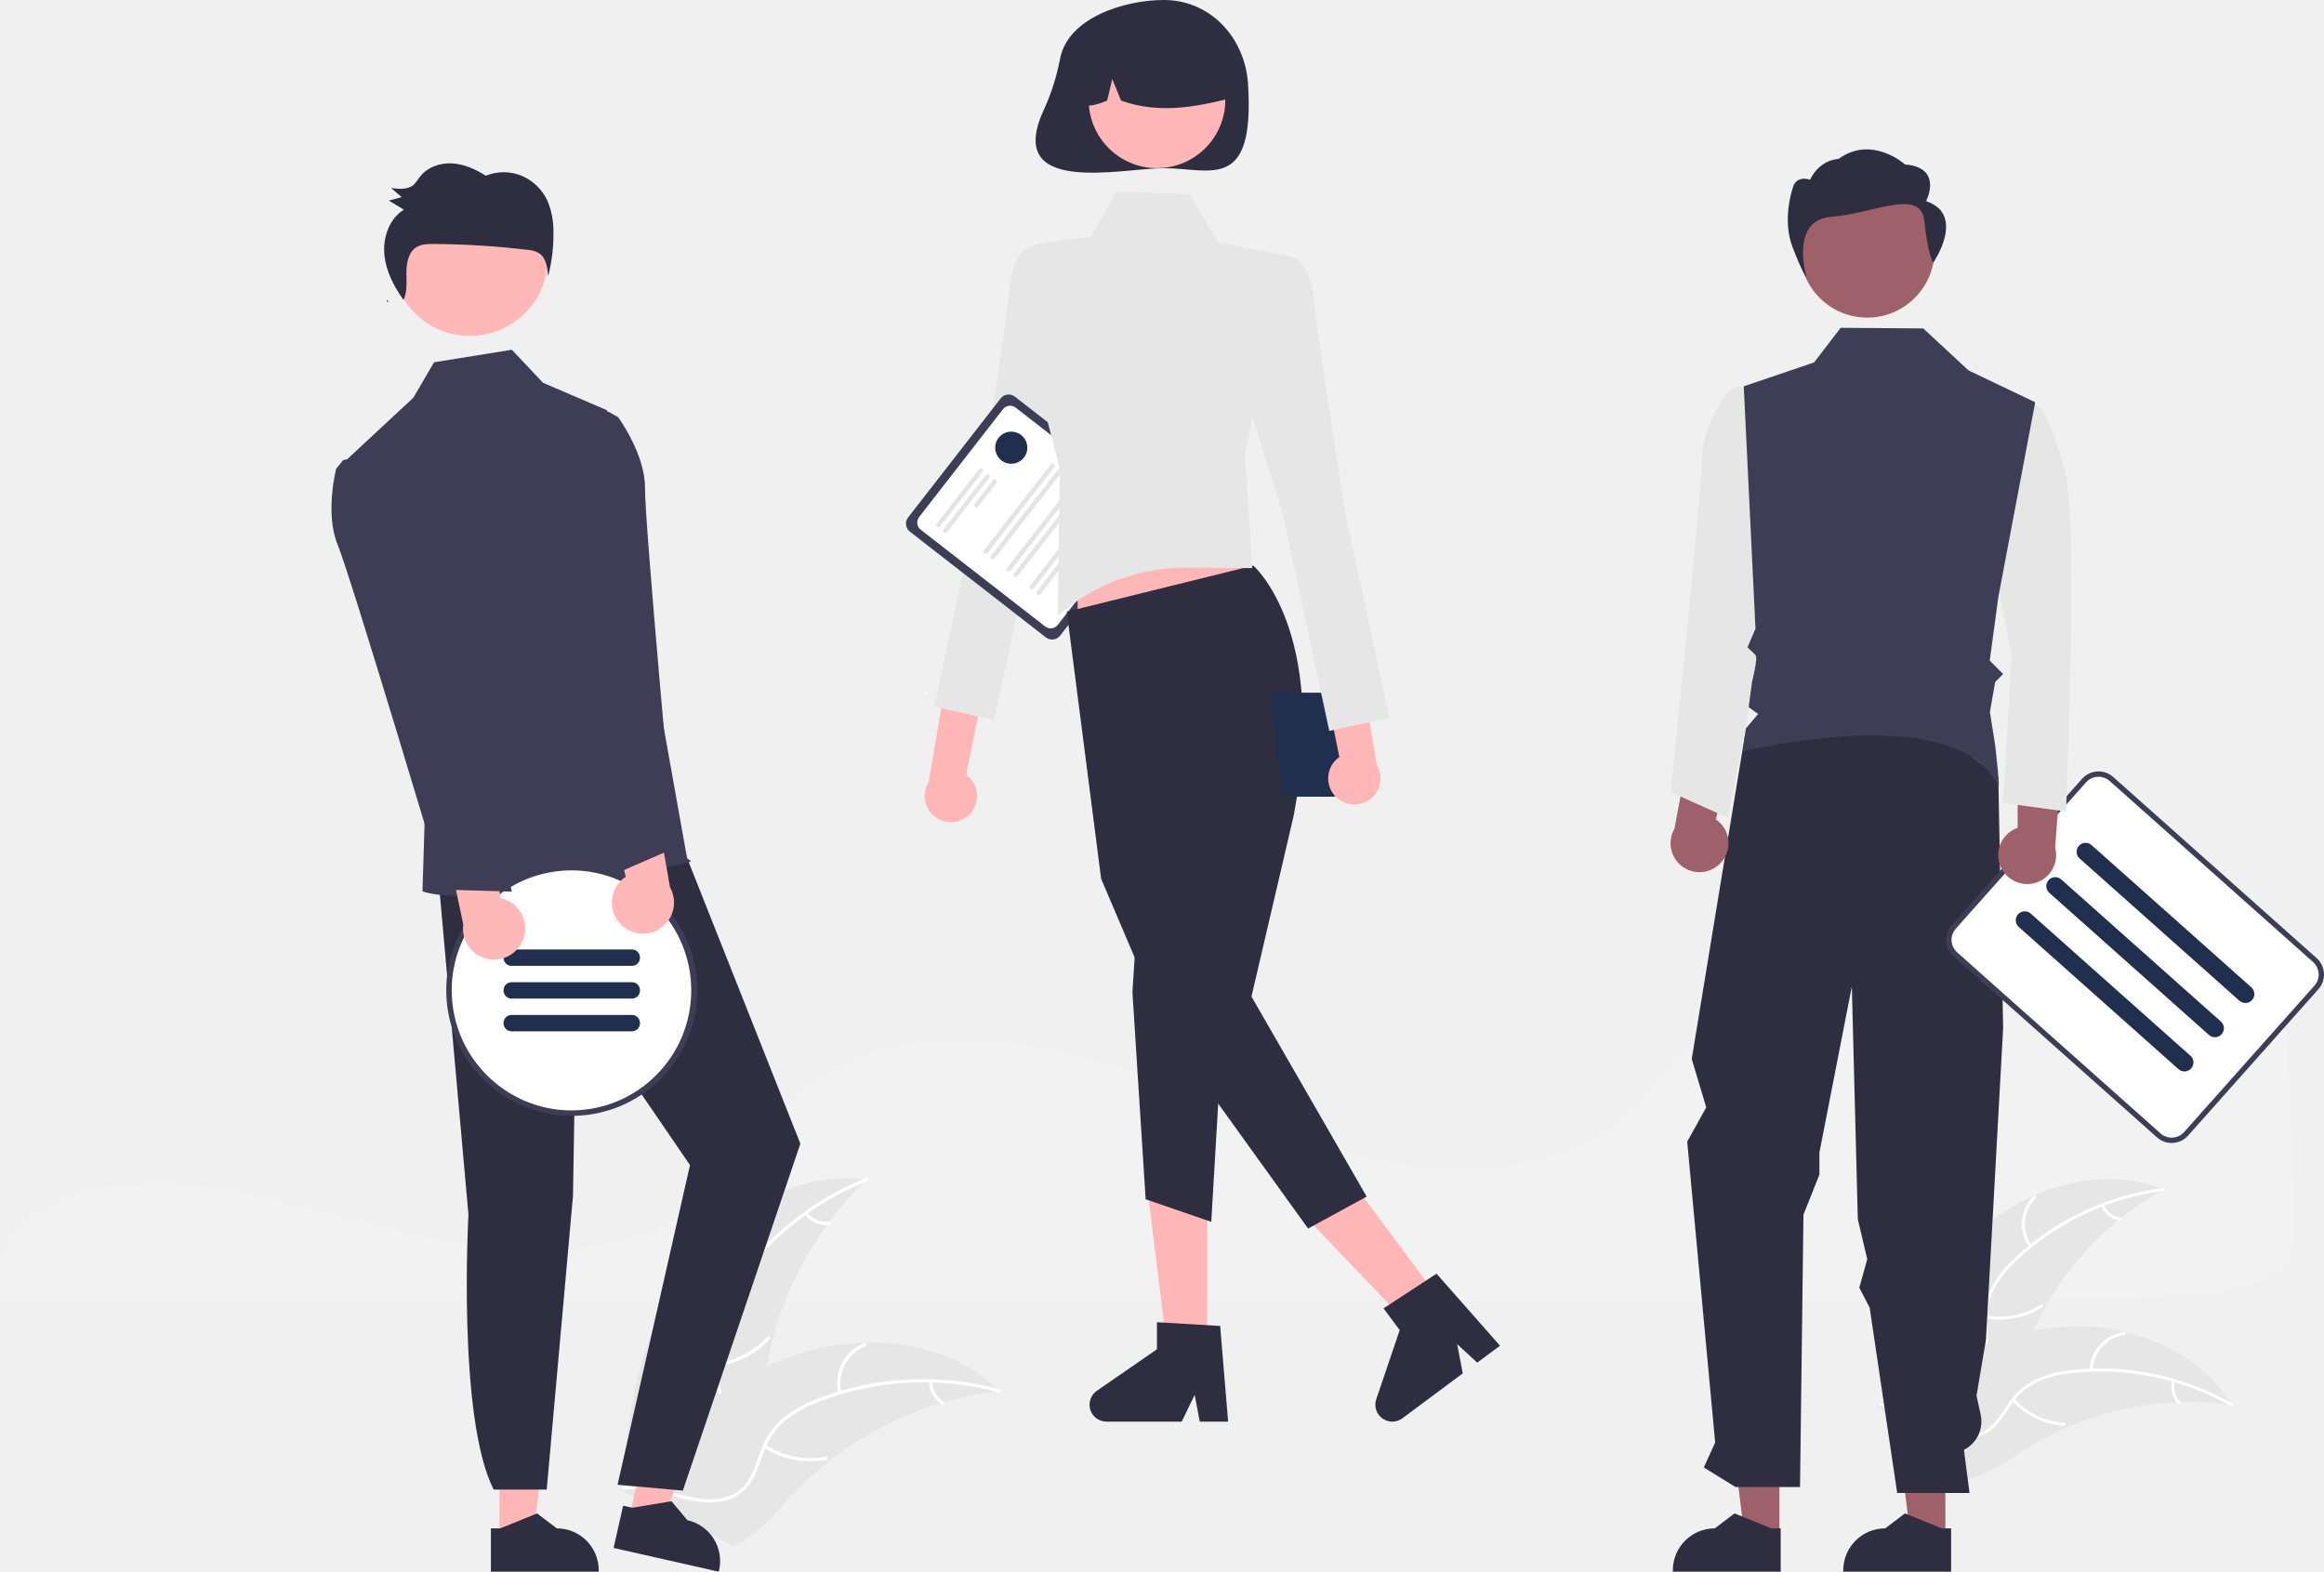
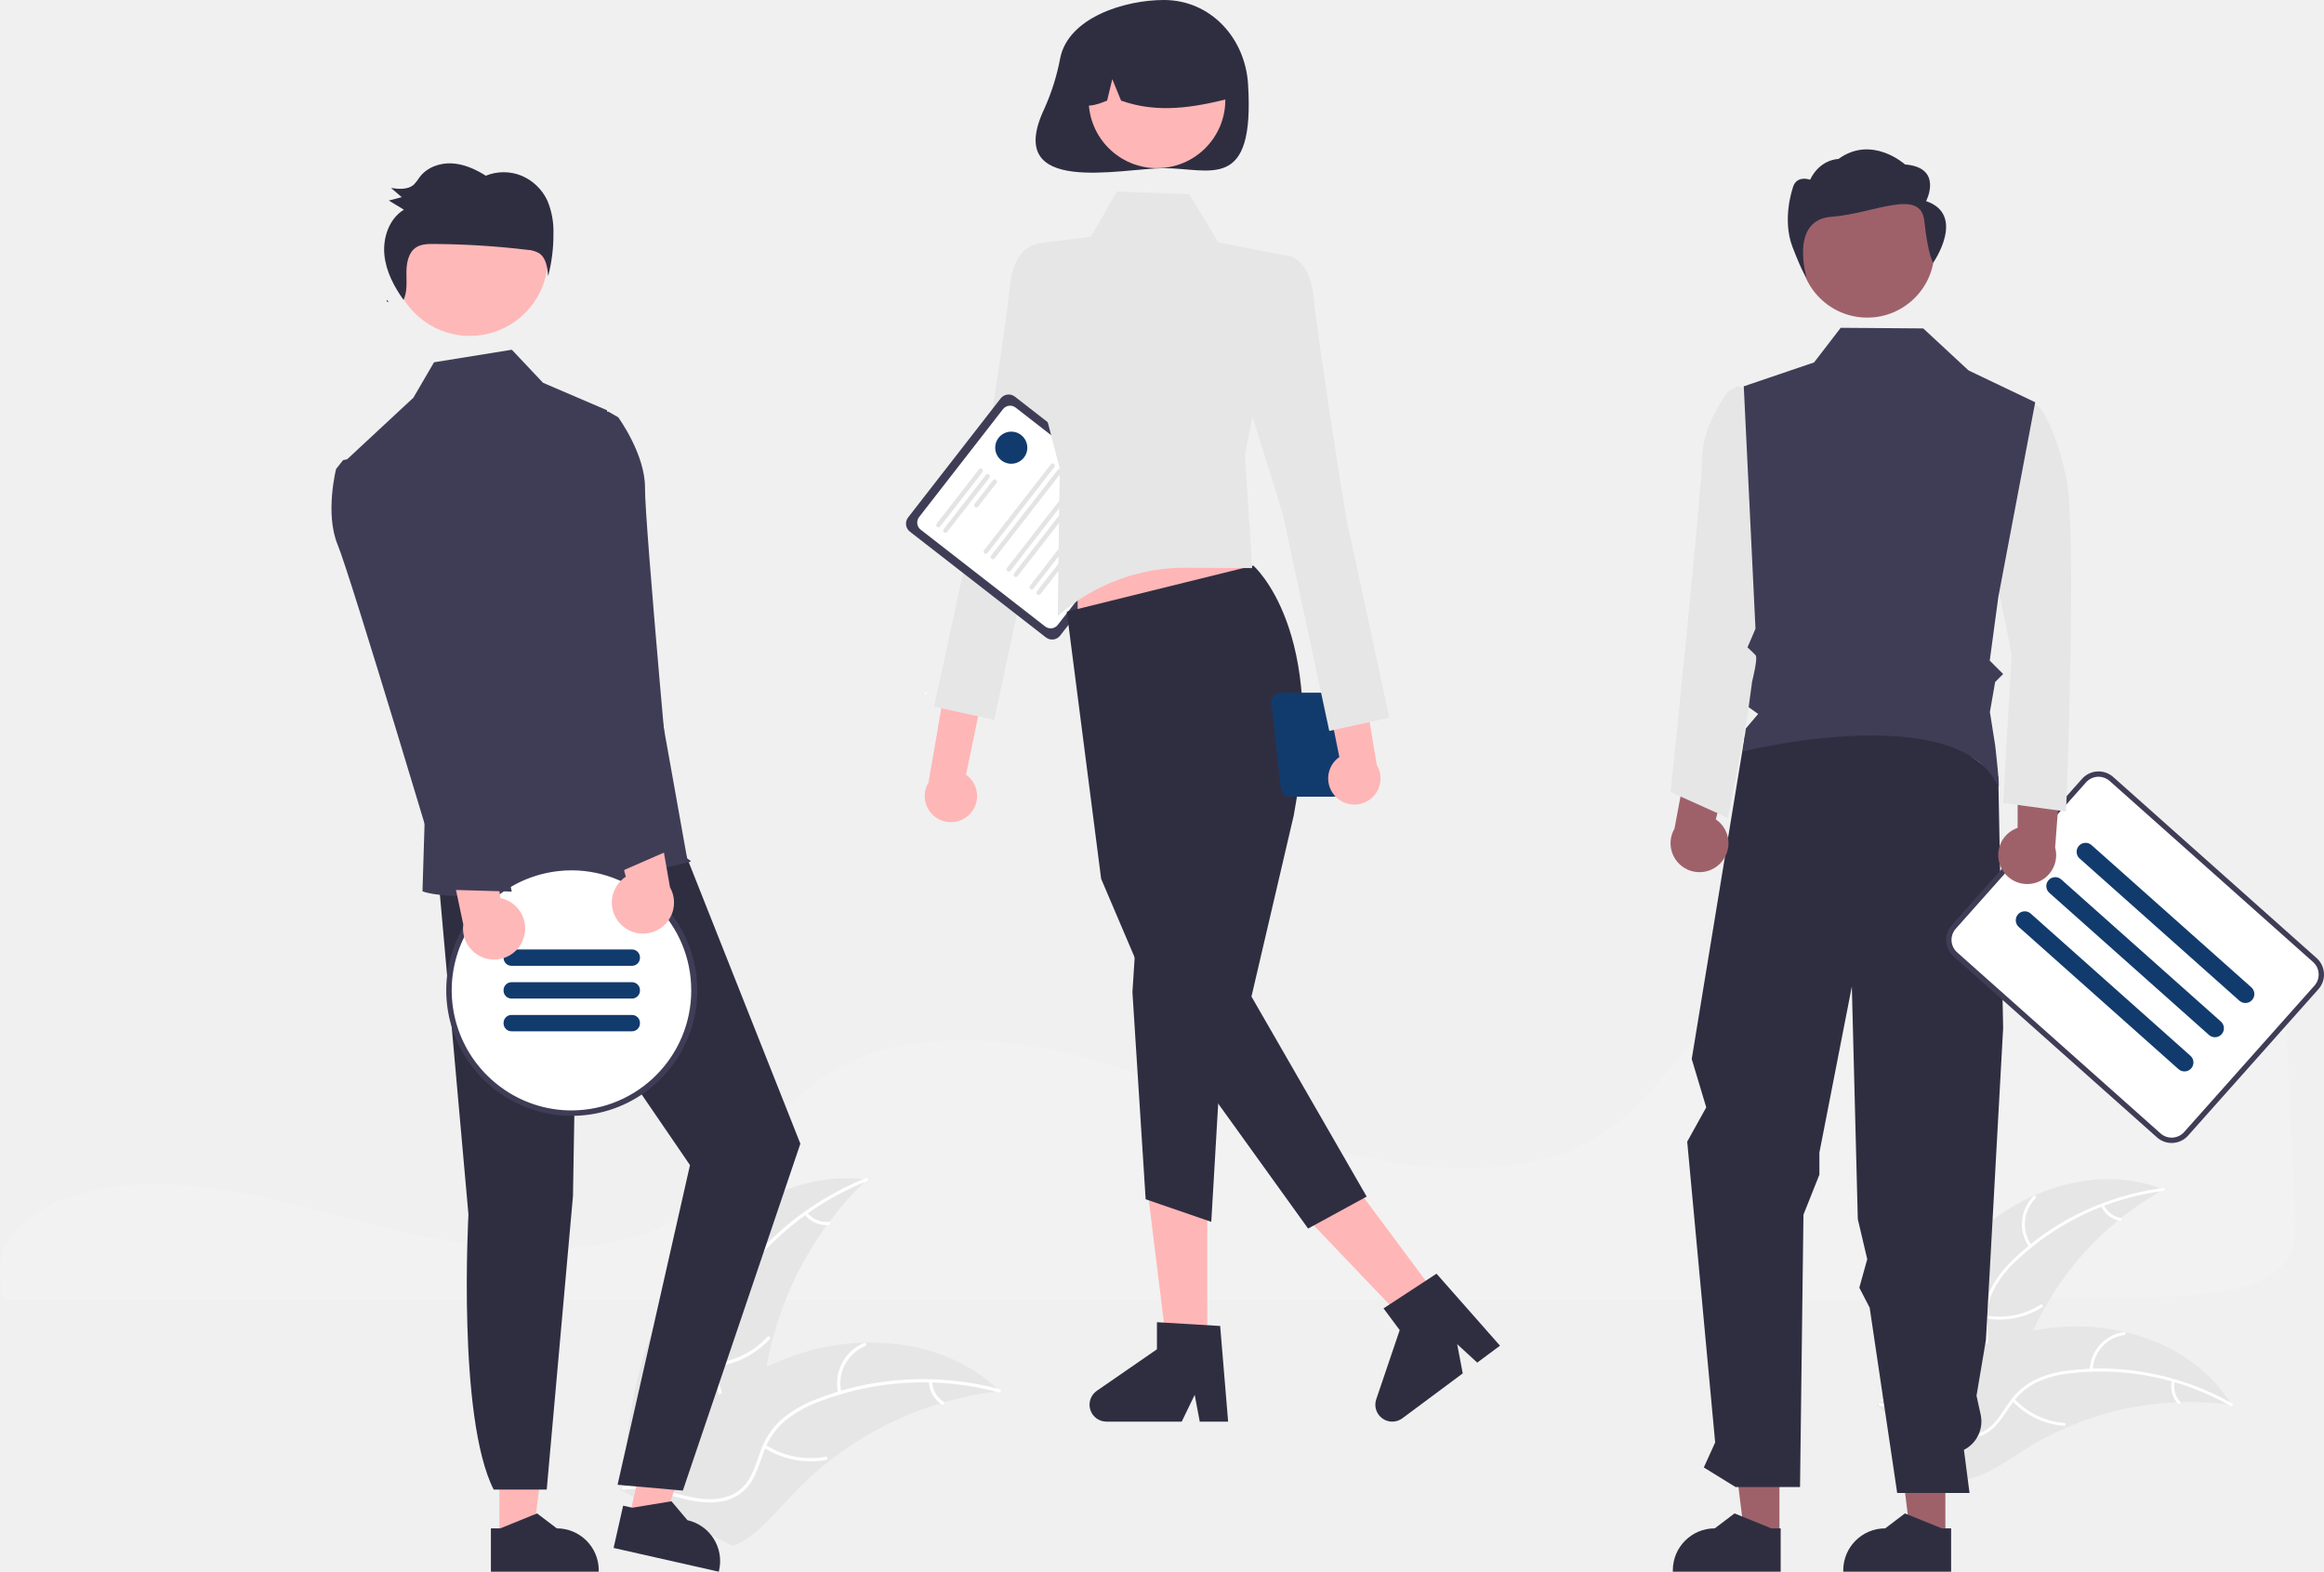
<svg xmlns="http://www.w3.org/2000/svg" data-name="Layer 1" width="872.699" height="590.182" viewBox="0 0 872.699 590.182">
  <path d="M222.381,599.644c-4.144,0-8.297.171-12.352.516l-.59.05c-26.899,2.378-46.574,16.173-45.764,32.09l.156,2.878c.103,1.819.213,3.775.304,5.945.049,1.07,1.509,1.892,3.326,1.892H829.101c46.649-.283,93.129-.64,138.141-1.06a235.086,235.086,0,0,0,25.273-1.31c12.509-1.48,21.191-4.415,26.545-8.972h.002c6.658-5.65,6.868-12.766,6.465-20.805-.82-16.232-1.634-33.285-2.445-50.286-.717-14.983-1.431-29.927-2.144-44.233-.441-8.49-1.422-15.984-8.983-21.712-8.195-6.194-23.141-9.334-44.423-9.334-.257,0-.512,0-.773.001-66.697.237-132.783,23.171-164.446,57.067-3.646,3.903-7.043,8.082-10.329,12.124-4.855,5.971-9.874,12.144-15.864,17.664a74.56,74.56,0,0,1-10.48,8.169c-.257.178-.551.368-.862.549-.712.464-1.456.911-2.182,1.31a75.768,75.768,0,0,1-13.365,6.076l-.468.157c-.353.126-.735.252-1.117.367-2.68.86-5.465,1.604-8.254,2.206-12.069,2.66-25.793,3.298-40.789,1.894a197.111,197.111,0,0,1-40.557-8.265c-13.886-4.389-26.884-9.86-39.454-15.151-5.521-2.325-11.232-4.729-16.935-7.006-1.072-.429-2.127-.848-3.197-1.267-6.966-2.715-13.281-4.957-19.306-6.854a190.553,190.553,0,0,0-46.008-8.521c-16.588-.908-31.206.805-43.438,5.079a74.597,74.597,0,0,0-9.825,4.233c-14.488,7.523-23.419,18.627-32.056,29.365-10.744,13.356-21.853,27.169-43.79,34.329-25.313,8.27-62.262,4.834-88.403-1.141-8.219-1.879-16.427-4.04-24.366-6.131q-4.809-1.267-9.626-2.517c-6.309-1.629-11.473-2.877-16.251-3.931l-1.511-.336c-.84-.183-1.682-.365-2.538-.539-5.674-1.191-10.958-2.129-16.162-2.866l-1.231-.18c-2.468-.325-4.776-.596-7.04-.823l-.904-.09C231.569,599.854,226.979,599.644,222.381,599.644Z" transform="translate(-163.6507 -154.9092)" fill="#f2f2f2" />
  <path d="M906.555,617.408c18.617-16.777,46.309-25.212,69.537-15.805a115.466,115.466,0,0,0-51.888,59.935c-3.698,9.838-6.786,21.166-15.882,26.433-5.659,3.278-12.7,3.438-19.046,1.856-6.346-1.582-12.162-4.754-17.899-7.894l-1.632-.037C877.073,657.93,887.938,634.184,906.555,617.408Z" transform="translate(-163.6507 -154.9092)" fill="#e6e6e6" />
  <path d="M975.963,602.112a98.692,98.692,0,0,0-54.906,25.931,42.5,42.5,0,0,0-8.345,10.377,24.376,24.376,0,0,0-2.818,12.516c.101,4.058.673,8.198-.214,12.21a14.925,14.925,0,0,1-7.425,9.689c-4.546,2.613-9.759,3.437-14.886,4.065-5.692.698-11.615,1.332-16.542,4.525-.597.387-1.162-.562-.566-.948,8.572-5.555,19.42-3.534,28.637-7.241,4.301-1.73,8.107-4.766,9.454-9.357,1.178-4.015.591-8.284.454-12.392a26.011,26.011,0,0,1,2.299-12.34,39.291,39.291,0,0,1,7.916-10.659,95.749,95.749,0,0,1,24.333-17.42,100.442,100.442,0,0,1,32.6-10.059c.703-.091.709,1.015.01,1.105Z" transform="translate(-163.6507 -154.9092)" fill="#fff" />
  <path d="M925.656,623.184a14.807,14.807,0,0,1,1.632-19.104c.506-.499,1.305.265.798.764a13.711,13.711,0,0,0-1.482,17.774c.415.577-.536,1.14-.948.566Z" transform="translate(-163.6507 -154.9092)" fill="#fff" />
  <path d="M909.571,648.884a28.539,28.539,0,0,0,20.394-4.083c.598-.385,1.164.564.566.948a29.685,29.685,0,0,1-21.23,4.206c-.701-.126-.427-1.197.27-1.071Z" transform="translate(-163.6507 -154.9092)" fill="#fff" />
  <path d="M953.656,607.341a8.381,8.381,0,0,0,6.269,4.894c.702.117.427,1.188-.27,1.071a9.392,9.392,0,0,1-6.947-5.399.571.571,0,0,1,.191-.757.555.555,0,0,1,.757.191Z" transform="translate(-163.6507 -154.9092)" fill="#fff" />
  <path d="M1001.67,682.507c-.44-.061-.881-.122-1.328-.176a110.379,110.379,0,0,0-17.882-.908c-.462.007-.931.021-1.392.041a116.365,116.365,0,0,0-41.75,9.61,113.005,113.005,0,0,0-15.163,8.056c-6.688,4.234-13.602,9.358-21.078,11.085a19.386,19.386,0,0,1-2.362.421l-30.889-26.745c-.04-.096-.086-.185-.126-.282l-1.282-1.011c.239-.176.49-.353.729-.528.138-.102.283-.199.421-.301.094-.066.189-.133.27-.198.031-.022.063-.044.088-.059.081-.065.164-.117.239-.176q2.103-1.49,4.235-2.955c.006-.007.006-.007.019-.008a166.157,166.157,0,0,1,34.601-18.599c.367-.139.739-.285,1.12-.411a107.831,107.831,0,0,1,16.939-4.767,95.329,95.329,0,0,1,9.553-1.334,79.272,79.272,0,0,1,24.723,1.752c16.143,3.743,30.91,12.608,39.656,26.433C1001.236,681.798,1001.453,682.146,1001.67,682.507Z" transform="translate(-163.6507 -154.9092)" fill="#e6e6e6" />
  <path d="M1001.262,682.839A98.692,98.692,0,0,0,941.81,670.486a42.5,42.5,0,0,0-12.911,3.261,24.376,24.376,0,0,0-9.785,8.297c-2.363,3.301-4.398,6.951-7.522,9.62a14.925,14.925,0,0,1-11.761,3.266c-5.203-.651-9.862-3.132-14.333-5.717-4.965-2.87-10.076-5.93-15.932-6.347-.71-.051-.59-1.149.119-1.098,10.189.726,17.633,8.871,27.225,11.46,4.476,1.208,9.343,1.075,13.182-1.779,3.358-2.496,5.459-6.258,7.823-9.621a26.011,26.011,0,0,1,9.265-8.469,39.291,39.291,0,0,1,12.738-3.745,95.749,95.749,0,0,1,29.917.742,100.443,100.443,0,0,1,32.085,11.596c.616.351-.045,1.237-.657.888Z" transform="translate(-163.6507 -154.9092)" fill="#fff" />
  <path d="M948.408,669.376a14.807,14.807,0,0,1,12.805-14.271c.705-.093.883.997.177,1.091a13.711,13.711,0,0,0-11.884,13.299c-.016.711-1.114.588-1.098-.119Z" transform="translate(-163.6507 -154.9092)" fill="#fff" />
  <path d="M920.092,680.212A28.539,28.539,0,0,0,938.834,689.23c.709.053.59,1.151-.119,1.098a29.685,29.685,0,0,1-19.483-9.424c-.484-.523.38-1.212.861-.692Z" transform="translate(-163.6507 -154.9092)" fill="#fff" />
  <path d="M980.303,673.584a8.381,8.381,0,0,0,2.058,7.682c.49.516-.374,1.205-.861.692a9.392,9.392,0,0,1-2.296-8.493.571.571,0,0,1,.609-.49.555.555,0,0,1,.49.609Z" transform="translate(-163.6507 -154.9092)" fill="#fff" />
  <path d="M419.194,634.093c15.245-23.122,42.515-39.848,69.975-36.249a127.604,127.604,0,0,0-38.822,78.537c-1.218,11.551-1.37,24.526-9.632,32.69-5.141,5.08-12.627,7.21-19.854,7.283-7.227.073-14.331-1.701-21.34-3.464l-1.756.415C398.935,685.634,403.949,657.215,419.194,634.093Z" transform="translate(-163.6507 -154.9092)" fill="#e6e6e6" />
  <path d="M489.172,598.425a109.067,109.067,0,0,0-51.51,43.008,46.968,46.968,0,0,0-6.039,13.42,26.938,26.938,0,0,0,.468,14.17c1.237,4.313,3.001,8.581,3.168,13.119a16.494,16.494,0,0,1-5.245,12.428c-4.135,4.059-9.482,6.391-14.79,8.489-5.894,2.33-12.052,4.656-16.434,9.441-.531.58-1.4-.278-.869-.857,7.623-8.326,19.787-9.182,28.614-15.711,4.119-3.047,7.345-7.353,7.508-12.638.143-4.621-1.673-9.024-2.962-13.38a28.745,28.745,0,0,1-.974-13.838,43.421,43.421,0,0,1,5.501-13.602,105.814,105.814,0,0,1,21.179-25.401,111.001,111.001,0,0,1,32.068-19.827c.727-.293,1.04.888.318,1.179Z" transform="translate(-163.6507 -154.9092)" fill="#fff" />
  <path d="M441.23,634.957a16.363,16.363,0,0,1-3.569-20.886c.403-.674,1.469-.08,1.066.595a15.152,15.152,0,0,0,3.359,19.422c.604.502-.256,1.368-.857.869Z" transform="translate(-163.6507 -154.9092)" fill="#fff" />
  <path d="M431.176,666.919a31.539,31.539,0,0,0,20.676-10.041c.533-.578,1.402.28.869.857a32.806,32.806,0,0,1-21.536,10.405c-.785.06-.789-1.161-.009-1.221Z" transform="translate(-163.6507 -154.9092)" fill="#fff" />
  <path d="M466.769,610.222a9.263,9.263,0,0,0,8.066,3.491c.784-.07.787,1.151.009,1.221a10.379,10.379,0,0,1-8.932-3.842.631.631,0,0,1-.006-.863.613.613,0,0,1,.863-.006Z" transform="translate(-163.6507 -154.9092)" fill="#fff" />
  <path d="M539.033,677.258c-.488.058-.976.115-1.469.182a121.983,121.983,0,0,0-19.378,4.003c-.492.136-.99.281-1.477.43a128.597,128.597,0,0,0-41.98,21.893,124.883,124.883,0,0,0-13.976,12.834c-5.975,6.389-11.944,13.792-19.46,17.719a21.424,21.424,0,0,1-2.409,1.107L398.407,715.415c-.069-.092-.143-.174-.213-.266l-1.653-.725c.206-.254.426-.513.633-.768.119-.148.247-.291.366-.439.082-.097.165-.194.234-.287.027-.032.055-.065.078-.088.069-.092.142-.171.206-.254q1.835-2.178,3.708-4.338c.005-.009.005-.009.018-.014,9.539-10.948,20.075-21.196,31.833-29.519.354-.25.712-.51,1.084-.751a119.167,119.167,0,0,1,16.791-9.81,105.352,105.352,0,0,1,9.846-4.085,87.605,87.605,0,0,1,26.93-5.005c18.307-.487,36.566,4.885,49.767,17.238C538.371,676.62,538.7,676.932,539.033,677.258Z" transform="translate(-163.6507 -154.9092)" fill="#e6e6e6" />
  <path d="M538.688,677.727a109.067,109.067,0,0,0-67.022,3.327,46.968,46.968,0,0,0-12.901,7.079,26.938,26.938,0,0,0-8.157,11.596c-1.609,4.188-2.77,8.658-5.369,12.382a16.494,16.494,0,0,1-11.671,6.765c-5.746.752-11.419-.606-16.92-2.127-6.108-1.688-12.426-3.539-18.806-2.356-.773.143-.95-1.064-.178-1.208,11.099-2.058,21.327,4.582,32.306,4.683,5.123.047,10.291-1.449,13.604-5.57,2.897-3.604,4.098-8.212,5.69-12.467A28.745,28.745,0,0,1,456.817,688.196a43.421,43.421,0,0,1,12.582-7.549,105.815,105.815,0,0,1,32.203-7.53,111.001,111.001,0,0,1,37.542,3.476c.757.204.296,1.335-.455,1.133Z" transform="translate(-163.6507 -154.9092)" fill="#fff" />
  <path d="M478.414,678.031A16.364,16.364,0,0,1,488.14,659.206c.728-.296,1.221.821.493,1.117a15.152,15.152,0,0,0-9.011,17.53c.181.764-1.028.938-1.208.178Z" transform="translate(-163.6507 -154.9092)" fill="#fff" />
  <path d="M451.144,697.498a31.539,31.539,0,0,0,22.554,4.431c.773-.141.951,1.067.178,1.208a32.806,32.806,0,0,1-23.46-4.659c-.663-.425.069-1.402.728-.98Z" transform="translate(-163.6507 -154.9092)" fill="#fff" />
  <path d="M513.697,673.658a9.263,9.263,0,0,0,4.339,7.644c.668.416-.064,1.393-.728.98a10.379,10.379,0,0,1-4.818-8.445.631.631,0,0,1,.515-.693.613.613,0,0,1,.693.515Z" transform="translate(-163.6507 -154.9092)" fill="#fff" />
  <path d="M527.689,460.738a9.76,9.76,0,0,0-1.282-14.911l15.932-77.107-17.189,5.423-12.818,74.595a9.813,9.813,0,0,0,15.357,12.001Z" transform="translate(-163.6507 -154.9092)" fill="#ffb6b6" />
  <path d="M564.515,254.628l-10.648-8.037s-9.393-.665-11.056,16.274S530.732,344.815,530.732,344.815l-16.293,75.463,22.554,4.95,17.451-81.438,17.469-56.184Z" transform="translate(-163.6507 -154.9092)" fill="#e6e6e6" />
  <path d="M556.404,394.262l-51.075-39.713a3.809,3.809,0,0,1-.668-5.338l34.751-44.693a3.809,3.809,0,0,1,5.338-.668l51.075,39.713a3.809,3.809,0,0,1,.668,5.338l-34.751,44.693A3.809,3.809,0,0,1,556.404,394.262Z" transform="translate(-163.6507 -154.9092)" fill="#3f3d56" />
  <path d="M556.123,390.152l-46.742-36.345a3.382,3.382,0,0,1-.593-4.74L540.291,308.552a3.382,3.382,0,0,1,4.74-.593l46.742,36.345a3.382,3.382,0,0,1,.593,4.74l-31.503,40.516A3.382,3.382,0,0,1,556.123,390.152Z" transform="translate(-163.6507 -154.9092)" fill="#fff" />
  <path d="M515.508,352.777a.845.845,0,0,1-.148-1.185l15.893-20.439a.844.844,0,1,1,1.333,1.037L516.693,352.629A.845.845,0,0,1,515.508,352.777Z" transform="translate(-163.6507 -154.9092)" fill="#e4e4e4" />
  <path d="M518.142,354.825a.845.845,0,0,1-.148-1.185l15.893-20.439a.844.844,0,1,1,1.333,1.037L519.327,354.677A.845.845,0,0,1,518.142,354.825Z" transform="translate(-163.6507 -154.9092)" fill="#e4e4e4" />
  <path d="M529.78,345.294a.845.845,0,0,1-.148-1.185l6.889-8.86a.844.844,0,1,1,1.333,1.037l-6.889,8.86A.845.845,0,0,1,529.78,345.294Z" transform="translate(-163.6507 -154.9092)" fill="#e4e4e4" />
  <path d="M533.331,362.681a.845.845,0,0,1-.148-1.185l25.089-32.267a.844.844,0,1,1,1.333,1.037l-25.089,32.267A.845.845,0,0,1,533.331,362.681Z" transform="translate(-163.6507 -154.9092)" fill="#e4e4e4" />
  <path d="M535.965,364.729a.845.845,0,0,1-.148-1.185l25.089-32.267a.844.844,0,1,1,1.333,1.037l-25.089,32.267A.845.845,0,0,1,535.965,364.729Z" transform="translate(-163.6507 -154.9092)" fill="#e4e4e4" />
  <path d="M541.944,369.378a.845.845,0,0,1-.148-1.185l25.089-32.267a.844.844,0,1,1,1.333,1.037L543.129,369.229A.845.845,0,0,1,541.944,369.378Z" transform="translate(-163.6507 -154.9092)" fill="#e4e4e4" />
  <path d="M544.578,371.426a.845.845,0,0,1-.148-1.185l25.089-32.267a.844.844,0,1,1,1.333,1.037l-25.089,32.267A.845.845,0,0,1,544.578,371.426Z" transform="translate(-163.6507 -154.9092)" fill="#e4e4e4" />
  <path d="M550.558,376.075a.845.845,0,0,1-.148-1.185l25.089-32.267a.844.844,0,1,1,1.333,1.037l-25.089,32.267A.845.845,0,0,1,550.558,376.075Z" transform="translate(-163.6507 -154.9092)" fill="#e4e4e4" />
  <path d="M553.192,378.123a.845.845,0,0,1-.148-1.185L578.133,344.671a.844.844,0,0,1,1.333,1.037l-25.089,32.267A.845.845,0,0,1,553.192,378.123Z" transform="translate(-163.6507 -154.9092)" fill="#e4e4e4" />
  <circle cx="347.608" cy="260.34" r="0.347" fill="#fff" />
  <path d="M561.778,176.706a83.478,83.478,0,0,1-5.956,19.01c-15.673,33.157,28.961,22.349,44.912,22.349,17.44,0,34.126,9.171,31.578-31.578-1.089-17.406-14.138-31.578-31.578-31.578C585.838,154.909,564.893,161.531,561.778,176.706Z" transform="translate(-163.6507 -154.9092)" fill="#2f2e41" />
  <polygon points="453.34 508.085 438.481 508.085 431.41 450.772 453.34 450.772 453.34 508.085" fill="#ffb6b6" />
  <path d="M624.833,688.739H614.177l-1.902-10.06-4.871,10.06H579.142a6.353,6.353,0,0,1-3.61-11.581l22.569-15.587V651.401l23.739,1.417Z" transform="translate(-163.6507 -154.9092)" fill="#2f2e41" />
  <polygon points="541.617 489.333 529.693 498.2 489.82 456.429 507.418 443.342 541.617 489.333" fill="#ffb6b6" />
  <path d="M726.923,660.222l-8.551,6.359-7.529-6.938,2.094,10.98-22.679,16.864a6.353,6.353,0,0,1-9.807-7.139l8.81-25.975-6.069-8.162,19.895-13.028Z" transform="translate(-163.6507 -154.9092)" fill="#2f2e41" />
  <polygon points="404.675 244.313 475.21 233.327 461.183 191.129 404.675 191.129 404.675 244.313" fill="#ffb6b6" />
  <path d="M634.29,367.291s28.193,24.357,15.185,93.793L633.595,529.12l43.266,75.116-22,12-53.318-74.105L577.145,484.901,564.24,384.599Z" transform="translate(-163.6507 -154.9092)" fill="#2f2e41" />
  <polygon points="426.942 346.301 425.246 372.562 430.21 450.327 454.854 458.812 459.521 379.134 426.942 346.301" fill="#2f2e41" />
  <path d="M583.016,226.805l27.265,1.064,10.866,18.038,24.792,4.84L631.139,325.619l2.722,42.617-24.686-.151a72.207,72.207,0,0,0-48.314,18.151l0,0,.738-55.32-10.618-41.296,2.386-43.301,19.944-2.493Z" transform="translate(-163.6507 -154.9092)" fill="#e6e6e6" />
  <circle cx="434.471" cy="37.487" r="25.661" fill="#ffb6b6" />
  <path d="M580.695,166.239a29.393,29.393,0,0,1,44.688,25.653c-13.075,3.283-26.812,5.795-40.756.785l-3.293-8.059-1.941,8.065c-4.246,1.736-8.504,3.204-12.761-.017A30.012,30.012,0,0,1,580.695,166.239Z" transform="translate(-163.6507 -154.9092)" fill="#2f2e41" />
-   <path d="M641.193,419.971l3.459,31.393a3.832,3.832,0,0,0,3.662,2.705h15.945a3.832,3.832,0,0,0,3.663-2.705l2.865-24.061a5.819,5.819,0,1,0,1.5-10.947,3.798,3.798,0,0,0-2.907-1.344H644.856A3.832,3.832,0,0,0,641.193,419.971Zm30.095,5.705,1.755-5.705a3.792,3.792,0,0,0,.058-2.028c.075-.004.146-.022.222-.022a4.155,4.155,0,1,1,0,8.31A4.102,4.102,0,0,1,671.288,425.675Z" transform="translate(-163.6507 -154.9092)" fill="#202F4E" />
+   <path d="M641.193,419.971l3.459,31.393a3.832,3.832,0,0,0,3.662,2.705h15.945a3.832,3.832,0,0,0,3.663-2.705l2.865-24.061a5.819,5.819,0,1,0,1.5-10.947,3.798,3.798,0,0,0-2.907-1.344H644.856A3.832,3.832,0,0,0,641.193,419.971Zm30.095,5.705,1.755-5.705a3.792,3.792,0,0,0,.058-2.028c.075-.004.146-.022.222-.022a4.155,4.155,0,1,1,0,8.31A4.102,4.102,0,0,1,671.288,425.675Z" transform="translate(-163.6507 -154.9092)" fill="#123B6D" />
  <path d="M665.237,454.09a9.76,9.76,0,0,1,1.357-14.904L651.055,361.999l17.161,5.51,12.439,74.659A9.813,9.813,0,0,1,665.237,454.09Z" transform="translate(-163.6507 -154.9092)" fill="#ffb6b6" />
  <path d="M635.292,258.783l10.648-8.037s9.393-.665,11.056,16.274S669.075,348.97,669.075,348.97l16.293,75.463-22.554,4.95-17.451-81.438-17.469-56.184Z" transform="translate(-163.6507 -154.9092)" fill="#e6e6e6" />
-   <circle cx="379.745" cy="168.11" r="6.027" fill="#202F4E" />
+   <circle cx="379.745" cy="168.11" r="6.027" fill="#123B6D" />
  <polygon points="187.545 578.006 200.106 578.005 206.082 529.556 187.543 529.557 187.545 578.006" fill="#ffb6b6" />
  <path d="M347.992,728.814l3.536-0,13.803-5.613,7.398,5.613h.001A15.765,15.765,0,0,1,388.494,744.577v.512l-40.502.002Z" transform="translate(-163.6507 -154.9092)" fill="#2f2e41" />
  <polygon points="236.221 570.09 248.474 572.857 264.975 526.914 246.891 522.831 236.221 570.09" fill="#ffb6b6" />
  <path d="M397.65,720.293l3.449.779,14.701-2.435,5.98,7.104.001 0a15.765,15.765,0,0,1,11.905,18.849l-.113.5-39.507-8.92Z" transform="translate(-163.6507 -154.9092)" fill="#2f2e41" />
  <path d="M328.2,483.699,339.559,610.959s-4.256,76.401,9.477,103.286h19.917L378.814,603.982l1.238-74.009,42.699,62.439L395.555,712.442l24.513,2.191,44.133-130.261L415.715,462.088Z" transform="translate(-163.6507 -154.9092)" fill="#2f2e41" />
  <circle cx="176.446" cy="96.839" r="29.293" fill="#ffb8b8" />
  <path d="M391.591,308.956l-24.032-10.311L355.861,286.236l-29.225,4.713-7.754,13.295-25.101,23.34,29.409,132.973-.89,29.043s18.822,8.474,100.453-11.036c.979-.234-1.07-1.259-1.07-1.259Z" transform="translate(-163.6507 -154.9092)" fill="#3f3d56" />
  <path d="M309.636,268.369q-.306-.418-.606-.843c-.081.17-.145.346-.237.512Z" transform="translate(-163.6507 -154.9092)" fill="#2f2e41" />
  <path d="M369.235,230.321a18.691,18.691,0,0,0-9.78-9.448,17.845,17.845,0,0,0-13.379.012c-3.873-2.447-8.175-4.386-12.707-4.627s-9.323,1.441-12.115,5.142a19.776,19.776,0,0,1-2.117,2.75c-2.245,2.079-5.656,1.779-8.64,1.354q2.007,1.72,4.016,3.441-2.43.635-4.86,1.27,2.836,1.72,5.671,3.44c-5.488,3.294-7.982,10.484-7.323,17.013.623,6.182,3.608,11.835,7.176,16.86,1.423-3.004,1.117-6.597,1.093-9.98-.025-3.574.608-7.633,3.472-9.631,1.932-1.347,4.416-1.408,6.746-1.395a309.938,309.938,0,0,1,35.159,2.195,9.897,9.897,0,0,1,4.501,1.306c2.58,1.76,3.083,5.393,3.342,8.581a62.172,62.172,0,0,0,1.985-16.117A29.707,29.707,0,0,0,369.235,230.321Z" transform="translate(-163.6507 -154.9092)" fill="#2f2e41" />
  <circle cx="214.704" cy="371.895" r="46.105" fill="#fff" />
  <path d="M378.355,479.674a47.383,47.383,0,0,0-7.08.533c-1.199.174-2.366.4-3.524.676a47.106,47.106,0,0,0-19.968,81.76c.789.666,1.588,1.311,2.418,1.926a47.12,47.12,0,1,0,28.155-84.895Zm0,92.21a44.821,44.821,0,0,1-26.639-8.74c-.84-.615-1.649-1.25-2.438-1.926a45.054,45.054,0,0,1,20.102-78.594c1.147-.236,2.295-.42,3.463-.564a44.602,44.602,0,0,1,5.512-.338,45.081,45.081,0,0,1,0,90.161Z" transform="translate(-163.6507 -154.9092)" fill="#3f3d56" />
-   <rect x="352.741" y="511.436" width="51.228" height="6.147" rx="3" transform="translate(593.0596 874.1096) rotate(-180)" fill="#202F4E" />
-   <rect x="352.741" y="523.73" width="51.228" height="6.147" rx="3" transform="translate(593.0596 898.699) rotate(-180)" fill="#202F4E" />
-   <rect x="352.741" y="536.025" width="51.228" height="6.147" rx="3" transform="translate(593.0596 923.2884) rotate(180)" fill="#202F4E" />
+   <rect x="352.741" y="511.436" width="51.228" height="6.147" rx="3" transform="translate(593.0596 874.1096) rotate(-180)" fill="#123B6D" />
+   <rect x="352.741" y="523.73" width="51.228" height="6.147" rx="3" transform="translate(593.0596 898.699) rotate(-180)" fill="#123B6D" />
+   <rect x="352.741" y="536.025" width="51.228" height="6.147" rx="3" transform="translate(593.0596 923.2884) rotate(180)" fill="#123B6D" />
  <polygon points="730.52 576.442 717.349 576.441 711.083 525.639 730.522 525.64 730.52 576.442" fill="#9e616a" />
  <polygon points="668.209 576.442 655.039 576.441 648.773 525.639 668.212 525.64 668.209 576.442" fill="#9e616a" />
  <path d="M832.324,745.091l-40.502-.002V744.577a15.765,15.765,0,0,1,15.764-15.764h.001l7.398-5.613,13.803,5.613,3.536 0Z" transform="translate(-163.6507 -154.9092)" fill="#2f2e41" />
  <path d="M896.324,745.091l-40.502-.002V744.577a15.765,15.765,0,0,1,15.764-15.764h.001l7.398-5.613,13.803,5.613,3.536 0Z" transform="translate(-163.6507 -154.9092)" fill="#2f2e41" />
  <path d="M818.941,430.688,798.924,552.572l5.447,18.163-7.148,12.864,10.497,112.97-4.261,9.381,11.906,7.342h24.226L840.877,611.02l5.984-15.016v-8.276l12.182-62.364,2.243,87.336,3.544,15.039L861.853,638.448l3.889,7.502,10.331,69.571H903.239l-2.101-16.185,0,0a11.962,11.962,0,0,0,6.281-13.237l-1.558-7.094,3.545-20.976,6.455-117.024-1.82-94.423L882.262,422.28Z" transform="translate(-163.6507 -154.9092)" fill="#2f2e41" />
  <circle id="ab6171fa-7d69-4734-b81c-8dff60f9761b" data-name="Ellipse 219" cx="701.179" cy="94.026" r="25.239" fill="#9e616a" />
  <path d="M809.686,479.055A10.803,10.803,0,0,0,807.956,462.58l9.814-37.115-18.909,6.36-6.421,34.27a10.862,10.862,0,0,0,17.245,12.96Z" transform="translate(-163.6507 -154.9092)" fill="#9e616a" />
  <path id="bc44dde2-a388-4b93-9ca4-c442728432a9-1328" data-name="Path 1101" d="M820.015,300.86l-4.059-.842-3.461,1.917s-9.669,12.892-9.669,24.709S791.008,452.339,791.008,452.339l21.486,9.669,17.189-89.168Z" transform="translate(-163.6507 -154.9092)" fill="#e6e6e6" />
  <path id="bf427902-b9bf-4946-b5d7-5c1c7e04535e-1329" data-name="Path 1104" d="M886.932,230.431s6.601-12.619-7.922-13.767c0,0-12.381-11.231-25-2.053,0,0-6.883,0-10.647,7.789,0,0-5.414-2.053-6.603,3.442,0,0-3.961,11.472,0,21.797s5.277,11.472,5.277,11.472-6.509-21.647,9.335-22.794,33.574-11.049,34.895,1.571,3.307,15.729,3.307,15.729S902.115,235.593,886.932,230.431Z" transform="translate(-163.6507 -154.9092)" fill="#2f2e41" />
  <path d="M979.128,583.598a7.723,7.723,0,0,1-5.163-1.97L897.584,513.638a7.789,7.789,0,0,1-.638-10.984L945.876,447.685a7.789,7.789,0,0,1,10.985-.639l76.381,67.992a7.78,7.78,0,0,1,.638,10.983l-48.931,54.968a7.726,7.726,0,0,1-5.36,2.595C979.435,583.595,979.281,583.598,979.128,583.598Z" transform="translate(-163.6507 -154.9092)" fill="#fff" />
  <path d="M979.127,584.098a8.219,8.219,0,0,1-5.495-2.096l-76.381-67.991a8.291,8.291,0,0,1-.679-11.691l48.93-54.968a8.292,8.292,0,0,1,11.691-.68l76.381,67.992a8.282,8.282,0,0,1,.679,11.69L985.323,581.323a8.229,8.229,0,0,1-5.705,2.762C979.454,584.094,979.291,584.098,979.127,584.098Zm-27.436-137.518a6.264,6.264,0,0,0-4.694,2.102l-48.93,54.968a6.287,6.287,0,0,0,.515,8.867l76.381,67.991a6.279,6.279,0,0,0,8.867-.516l48.931-54.968a6.28,6.28,0,0,0-.515-8.866l-76.381-67.992A6.255,6.255,0,0,0,951.691,446.58Z" transform="translate(-163.6507 -154.9092)" fill="#3f3d56" />
-   <path d="M1006.825,531.541a3.353,3.353,0,0,1-2.237-.851l-59.956-53.371a3.367,3.367,0,1,1,4.477-5.029l59.957,53.371a3.366,3.366,0,0,1-2.241,5.88Z" transform="translate(-163.6507 -154.9092)" fill="#202F4E" />
-   <path d="M995.389,544.388a3.353,3.353,0,0,1-2.237-.851l-59.956-53.371a3.366,3.366,0,1,1,4.477-5.028l59.957,53.371a3.365,3.365,0,0,1-2.241,5.879Z" transform="translate(-163.6507 -154.9092)" fill="#202F4E" />
-   <path d="M983.953,557.236a3.35,3.35,0,0,1-2.237-.852L921.759,503.014a3.367,3.367,0,1,1,4.478-5.029l59.956,53.371a3.365,3.365,0,0,1-2.24,5.88Z" transform="translate(-163.6507 -154.9092)" fill="#202F4E" />
+   <path d="M1006.825,531.541a3.353,3.353,0,0,1-2.237-.851l-59.956-53.371a3.367,3.367,0,1,1,4.477-5.029l59.957,53.371a3.366,3.366,0,0,1-2.241,5.88Z" transform="translate(-163.6507 -154.9092)" fill="#123B6D" />
+   <path d="M995.389,544.388a3.353,3.353,0,0,1-2.237-.851l-59.956-53.371a3.366,3.366,0,1,1,4.477-5.028l59.957,53.371a3.365,3.365,0,0,1-2.241,5.879Z" transform="translate(-163.6507 -154.9092)" fill="#123B6D" />
+   <path d="M983.953,557.236a3.35,3.35,0,0,1-2.237-.852L921.759,503.014a3.367,3.367,0,1,1,4.478-5.029l59.956,53.371a3.365,3.365,0,0,1-2.24,5.88Z" transform="translate(-163.6507 -154.9092)" fill="#123B6D" />
  <path d="M915.388,481.246a10.803,10.803,0,0,1,5.91-15.475l.065-38.39,16.636,11.011L935.387,473.159a10.862,10.862,0,0,1-19.999,8.086Z" transform="translate(-163.6507 -154.9092)" fill="#9e616a" />
  <path id="f348f81f-b961-4ae4-bc6b-758f6acfb12a-1330" data-name="Path 1100" d="M916.926,311.381,924.358,304.217l5.46,3.941s5.372,6.446,9.669,25.784,0,125.695,0,125.695l-23.635-3.223,3.223-55.864-9.669-47.27Z" transform="translate(-163.6507 -154.9092)" fill="#e6e6e6" />
  <path d="M927.9,305.964l-25.039-11.961-17-15.768-31-.232-10,13-26.4,8.968,4.4,91.032-3,7s2.09,1.888,3.045,2.944-1.32,9.897-1.32,9.897l-1.282,9.618,3.557,2.541-4.624,5.462-1.148,8.61s80.715-20.062,95.966,13.172c.806,1.756-1.178-15.405-1.178-15.405l-1.984-12.563,1.968-11.276,3-3-5.032-5.032,3.226-23.874Z" transform="translate(-163.6507 -154.9092)" fill="#3f3d56" />
  <path d="M360.06,507.775a11.6,11.6,0,0,0-8.504-15.622l-5.562-40.844-16.127,14.098,7.754,36.625a11.662,11.662,0,0,0,22.439,5.744Z" transform="translate(-163.6507 -154.9092)" fill="#ffb8b8" />
  <path id="e1bf2fad-858c-4bea-9733-320cc40b59f5-1331" data-name="Path 1101" d="M296.875,326.838l-4.371.837-2.642,3.327s-4.275,16.766.595,28.484,40.076,129.497,40.076,129.497l25.288.733L336.121,394.222Z" transform="translate(-163.6507 -154.9092)" fill="#3f3d56" />
  <path d="M396.567,501.784a11.599,11.599,0,0,1,2.066-17.666l-10.068-39.972,20.221,7.068,6.46,36.875a11.662,11.662,0,0,1-18.679,13.696Z" transform="translate(-163.6507 -154.9092)" fill="#ffb8b8" />
  <path id="ff35f29e-9865-4218-824f-c5cf71e1b056-1332" data-name="Path 1101" d="M387.733,310.335l4.368-.853,3.692,2.102s10.218,13.964,10.068,26.651,11.097,135.101,11.097,135.101l-23.191,10.109-17.327-95.953Z" transform="translate(-163.6507 -154.9092)" fill="#3f3d56" />
</svg>
